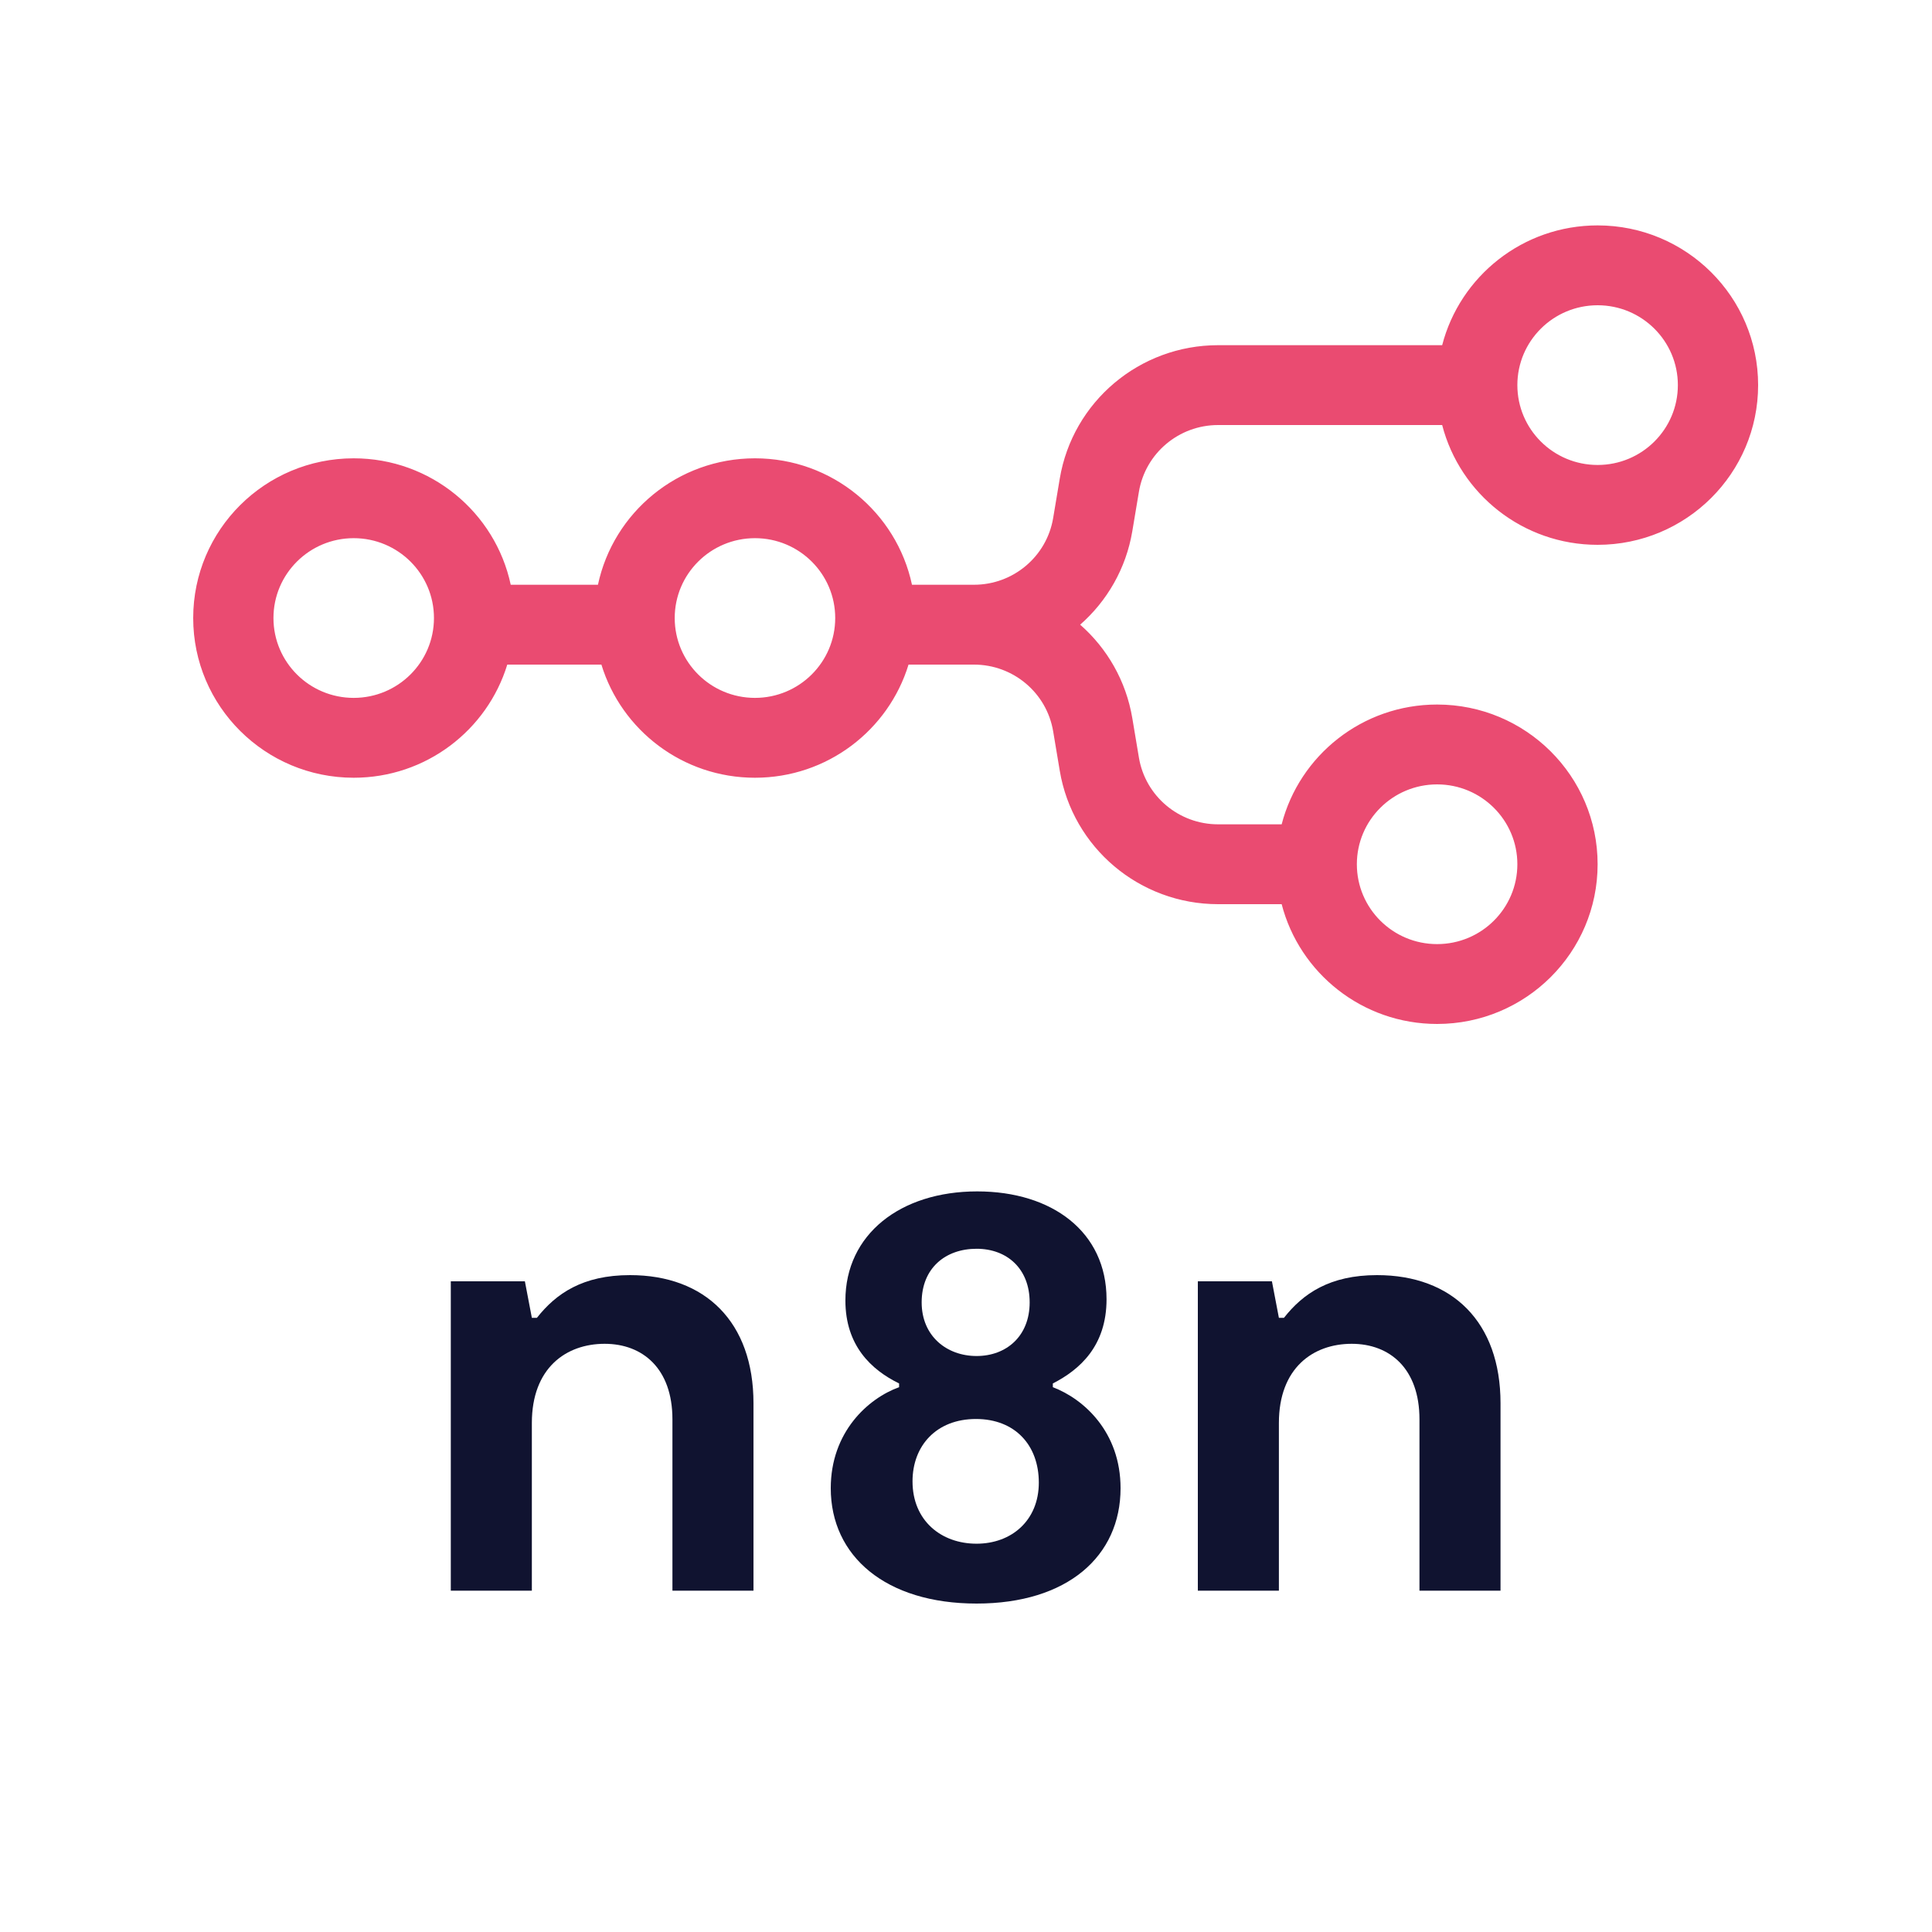
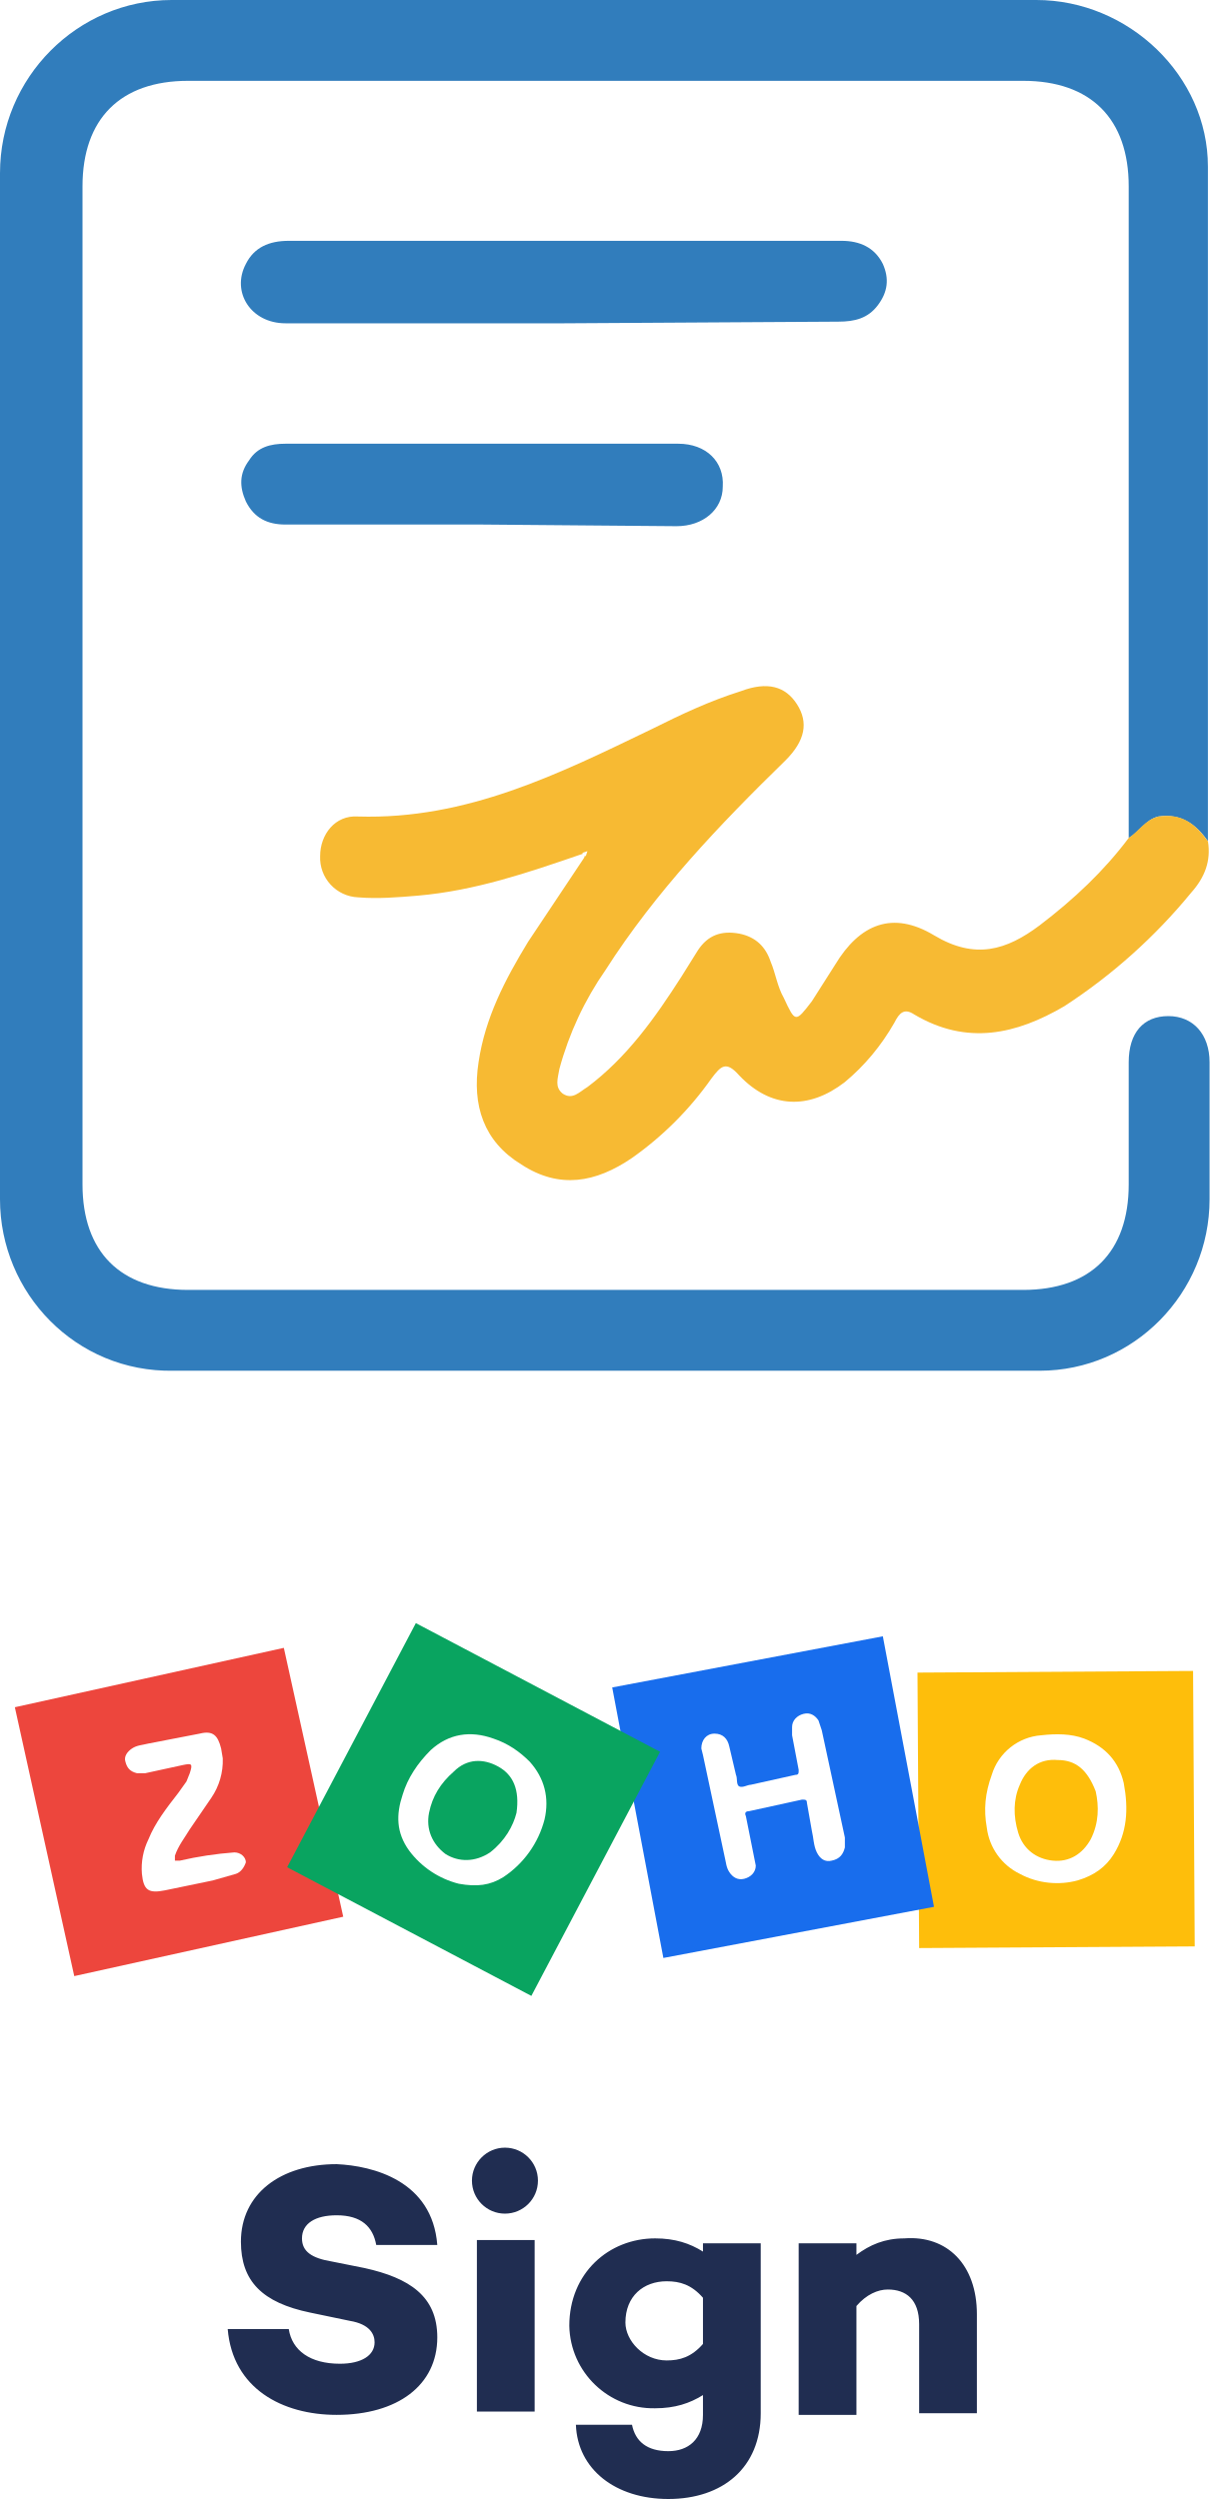
- <svg xmlns="http://www.w3.org/2000/svg" width="300" height="300" viewBox="0 0 300 300" fill="none">
-   <path fill-rule="evenodd" clip-rule="evenodd" d="M273 59.8C273 73.497 261.842 84.6 248.077 84.6C236.464 84.6 226.706 76.697 223.939 66H189.143C183.051 66 177.852 70.382 176.85 76.361L175.826 82.477C174.854 88.284 171.902 93.337 167.727 97C171.902 100.663 174.854 105.716 175.826 111.523L176.85 117.639C177.852 123.618 183.051 128 189.143 128H199.016C201.783 117.303 211.541 109.4 223.154 109.4C236.919 109.4 248.077 120.503 248.077 134.2C248.077 147.897 236.919 159 223.154 159C211.541 159 201.783 151.097 199.016 140.4H189.143C176.959 140.4 166.562 131.635 164.559 119.677L163.534 113.561C162.533 107.582 157.334 103.2 151.242 103.2H141.077C137.966 113.368 128.467 120.767 117.231 120.767C105.995 120.767 96.496 113.368 93.385 103.2H78.769C75.658 113.368 66.159 120.767 54.923 120.767C41.158 120.767 30 109.663 30 95.967C30 82.27 41.158 71.167 54.923 71.167C66.907 71.167 76.916 79.583 79.305 90.8H92.849C95.238 79.583 105.247 71.167 117.231 71.167C129.215 71.167 139.223 79.583 141.612 90.8H151.242C157.334 90.8 162.533 86.418 163.534 80.439L164.559 74.323C166.562 62.365 176.959 53.6 189.143 53.6H223.939C226.706 42.904 236.464 35 248.077 35C261.842 35 273 46.103 273 59.8ZM260.538 59.8C260.538 66.648 254.959 72.2 248.077 72.2C241.195 72.2 235.615 66.648 235.615 59.8C235.615 52.952 241.195 47.4 248.077 47.4C254.959 47.4 260.538 52.952 260.538 59.8ZM54.923 108.367C61.806 108.367 67.385 102.815 67.385 95.967C67.385 89.118 61.806 83.567 54.923 83.567C48.041 83.567 42.462 89.118 42.462 95.967C42.462 102.815 48.041 108.367 54.923 108.367ZM117.231 108.367C124.113 108.367 129.692 102.815 129.692 95.967C129.692 89.118 124.113 83.567 117.231 83.567C110.349 83.567 104.769 89.118 104.769 95.967C104.769 102.815 110.349 108.367 117.231 108.367ZM223.154 146.6C230.036 146.6 235.615 141.048 235.615 134.2C235.615 127.352 230.036 121.8 223.154 121.8C216.272 121.8 210.692 127.352 210.692 134.2C210.692 141.048 216.272 146.6 223.154 146.6Z" fill="#EA4B71" />
-   <path d="M70 247H82.586V220.963C82.586 212.412 87.896 208.665 93.894 208.665C99.794 208.665 104.415 212.508 104.415 220.386V247H117V217.888C117 205.302 109.527 198 97.827 198C90.453 198 86.323 200.882 83.373 204.629H82.586L81.504 198.961H70V247Z" fill="#101330" />
-   <path d="M163.485 215.402V214.821C167.654 212.691 171.823 209.012 171.823 201.75C171.823 191.294 163.389 185 151.738 185C139.8 185 131.273 191.681 131.273 201.944C131.273 208.915 135.254 212.691 139.611 214.821V215.402C134.78 217.145 129 222.374 129 231.088C129 241.641 137.527 249 151.642 249C165.758 249 174 241.641 174 231.088C174 222.374 168.316 217.242 163.485 215.402ZM151.642 193.908C156.38 193.908 159.885 197.006 159.885 202.234C159.885 207.463 156.285 210.561 151.642 210.561C147 210.561 143.115 207.463 143.115 202.234C143.115 196.909 146.811 193.908 151.642 193.908ZM151.642 239.705C146.146 239.705 141.696 236.123 141.696 230.023C141.696 224.504 145.389 220.34 151.546 220.34C157.611 220.34 161.307 224.407 161.307 230.216C161.307 236.123 157.042 239.705 151.642 239.705Z" fill="#101330" />
-   <path d="M186 247H198.586V220.963C198.586 212.412 203.895 208.665 209.895 208.665C215.795 208.665 220.414 212.508 220.414 220.386V247H233V217.888C233 205.302 225.527 198 213.827 198C206.454 198 202.323 200.882 199.373 204.629H198.586L197.504 198.961H186V247Z" fill="#101330" />
+ <svg xmlns="http://www.w3.org/2000/svg" baseProfile="tiny" version="1.2" viewBox="0 0 73.3 151.5">
+   <defs />
+   <path fill="#FEBE0B" d="M55.6 101.4l.1 16.7 16.7-.1-.1-16.7-16.7.1zm11.9 11c-.5.8-1.2 1.3-2.2 1.6-1.1.3-2.4.2-3.5-.4a3.6 3.6 0 01-2-2.8c-.2-1.1-.1-2.1.3-3.2a3.4 3.4 0 013-2.4c.9-.1 1.8-.1 2.6.2 1.3.5 2.1 1.4 2.4 2.7.3 1.6.2 3-.6 4.3z" />
+   <path fill="#FEBE0B" d="M64.1 106.7c-1.1-.1-1.9.5-2.3 1.5-.4.9-.4 1.9-.1 2.9.3 1 1.1 1.6 2.1 1.7 1 .1 1.8-.4 2.3-1.3.5-1 .5-2 .3-2.9-.5-1.3-1.2-1.9-2.3-1.9z" />
+   <path fill="#186DED" d="M37.1 102.3l3.1 16.4 16.4-3.1-3.1-16.4-16.4 3.1zm14.1 9.7c-.1.4-.3.7-.8.8-.4.1-.7-.1-.9-.5-.2-.4-.2-.9-.3-1.3l-.3-1.7c0-.2-.1-.2-.3-.2l-3.2.7c-.2 0-.3.1-.2.3l.5 2.5.1.5c0 .4-.3.7-.7.8-.4.1-.7-.1-.9-.4-.2-.3-.2-.6-.3-1l-1.3-6.1-.1-.4c0-.5.3-.9.8-.9s.8.3.9.8l.4 1.7c.1.2 0 .6.2.7.2.1.5-.1.7-.1l2.7-.6c.2 0 .2-.1.2-.3l-.4-2.1v-.5c0-.4.3-.7.7-.8.4-.1.7.1.9.4l.2.6 1.4 6.5v.6z" />
+   <path fill="#ED463D" d="M.9 103.5l3.6 16.3 16.3-3.6-3.6-16.3-16.3 3.6zm13.4 10.1l-1.4.4-2.9.6c-1 .2-1.3 0-1.4-1a4 4 0 01.4-2.1c.4-1 1.1-1.9 1.8-2.8l.5-.7.2-.5c.2-.6.1-.6-.4-.5l-2.3.5h-.5c-.4-.1-.6-.3-.7-.7-.1-.3.1-.6.4-.8.3-.2.6-.2 1-.3l3.1-.6c.8-.2 1.1.1 1.3.9l.1.6a4 4 0 01-.7 2.4l-1.3 1.9c-.3.5-.7 1-.9 1.6v.3h.3a22.1 22.1 0 013.3-.5c.4 0 .7.3.7.6-.1.3-.3.6-.6.7z" />
+   <g>
+     <path fill="#09A460" d="M30.2 107.1c-.9-.5-1.9-.5-2.7.3-.8.7-1.3 1.5-1.5 2.5-.2 1 .2 1.9 1 2.5.8.5 1.8.5 2.7-.1.9-.7 1.4-1.6 1.6-2.4.2-1.4-.2-2.3-1.1-2.8z" />
+     <path fill="#09A460" d="M25.2 98.4l-7.8 14.8 14.8 7.8 7.8-14.8-14.8-7.8zm5.3 15.4c-.8.5-1.6.6-2.7.4a5.4 5.4 0 01-3-2c-.8-1.1-.8-2.2-.4-3.4.3-1 .9-1.9 1.7-2.7 1.1-1 2.4-1.2 3.8-.7.9.3 1.6.8 2.2 1.4.9 1 1.2 2.2.9 3.5a6 6 0 01-2.5 3.5z" />
+   </g>
+   <g fill="#202D51">
+     <path d="M26.5 136.1h-3.7c-.2-1.1-.9-1.8-2.4-1.8-1.3 0-2.1.5-2.1 1.4 0 .8.6 1.2 1.8 1.4l2 .4c2.7.6 4.4 1.7 4.4 4.2 0 2.9-2.4 4.7-6.1 4.7-3.3 0-6.3-1.6-6.6-5.2h3.7c.2 1.3 1.3 2.1 3.1 2.1 1.3 0 2.1-.5 2.1-1.3 0-.5-.3-1.1-1.5-1.3l-2.4-.5c-2.9-.6-4.2-1.9-4.2-4.3 0-2.9 2.4-4.7 5.8-4.7 2.2.1 5.8 1 6.1 4.9zM28.6 132.2c0-1.1.9-2 2-2a2 2 0 012 2 2 2 0 01-2 2 2 2 0 01-2-2zm3.8 3.6v10.4h-3.5v-10.4h3.5zM46.1 135.8v10.5c0 3.3-2.3 5.2-5.6 5.2-3.2 0-5.5-1.8-5.6-4.5h3.4c.2 1 .9 1.6 2.2 1.6 1.2 0 2.1-.7 2.1-2.2v-1.2c-.8.5-1.7.8-2.9.8a5.1 5.1 0 01-5.2-5c0-3.2 2.4-5.3 5.2-5.3 1.2 0 2.1.3 2.9.8v-.5h3.5zm-3.5 6.3v-2.8c-.7-.8-1.4-1-2.2-1-1.4 0-2.5.9-2.5 2.5 0 1.1 1.1 2.3 2.5 2.3.8 0 1.5-.2 2.2-1zM59.2 140.3v6h-3.5v-5.4c0-1.5-.8-2.1-1.9-2.1-.6 0-1.3.3-1.9 1v6.6h-3.5V136h3.5v.7c.8-.6 1.7-1 2.9-1 2.6-.2 4.4 1.6 4.4 4.6z" />
+   </g>
+   <g>
+     <path fill="#317DBC" d="M68.4 50.8V26.6 11.3c0-4.1-2.3-6.4-6.4-6.4H11.4C7.3 4.9 5 7.2 5 11.3v60.5c0 4.1 2.3 6.4 6.4 6.4H62c4.1 0 6.4-2.3 6.4-6.4v-7.4c0-1.8.9-2.8 2.4-2.8s2.5 1.1 2.5 2.8v8.3c0 5.7-4.6 10.4-10.3 10.4H10.5C4.6 83.2 0 78.4 0 72.7V10.5C0 4.7 4.7 0 10.4 0h52.4c5.6 0 10.4 4.6 10.4 10.1V51c-.7-1-1.6-1.7-3-1.5-.8.2-1.1.9-1.8 1.3z" />
+     <path fill="#F7BA33" d="M68.4 50.8c.6-.4 1-1.1 1.8-1.3 1.4-.2 2.2.4 3 1.5.2 1.2-.2 2.2-1 3.1a33.7 33.7 0 01-7.7 6.9c-2.9 1.7-5.9 2.4-9.1.5-.6-.4-.9-.1-1.2.5-.8 1.4-1.8 2.6-3 3.6-2.2 1.7-4.5 1.6-6.4-.4-.8-.9-1.1-.6-1.7.2a19.9 19.9 0 01-4.8 4.8c-2.2 1.5-4.4 1.9-6.7.4-2.3-1.4-3-3.6-2.6-6.2.4-2.7 1.6-5 3-7.3l3.4-5.1.1-.3-.3.1c-3.2 1.1-6.4 2.2-9.9 2.5-1.2.1-2.4.2-3.6.1a2.4 2.4 0 01-2.3-2.5c0-1.3.9-2.5 2.3-2.4 6.6.2 12.2-2.6 17.8-5.3 1.8-.9 3.5-1.7 5.4-2.3 1.6-.6 2.7-.3 3.4.8.7 1.1.5 2.2-.7 3.4-4 3.9-7.9 8-10.9 12.7a19.3 19.3 0 00-2.8 6c-.1.6-.3 1.1.2 1.5.6.4 1-.1 1.5-.4 2.4-1.8 4.1-4.2 5.7-6.7l1-1.6c.6-.9 1.4-1.2 2.5-1 1 .2 1.6.8 1.9 1.7.3.7.4 1.5.8 2.2.7 1.5.7 1.5 1.7.2l1.4-2.2c1.5-2.5 3.5-3.3 6-1.8 2.5 1.5 4.4.9 6.4-.6 2.1-1.6 3.9-3.3 5.4-5.3z" />
+     <path fill="#317DBC" d="M34.2 19.6H17.3c-2.1 0-3.3-1.9-2.4-3.6.5-1 1.4-1.4 2.6-1.4H51c1.1 0 2 .4 2.5 1.4.4.9.3 1.7-.3 2.5s-1.4 1-2.4 1l-16.6.1zM29.2 31.8H17.3c-1.1 0-1.9-.4-2.4-1.4-.4-.9-.4-1.7.2-2.5.5-.8 1.3-1 2.2-1h23.8c1.7 0 2.8 1.1 2.7 2.6 0 1.4-1.2 2.4-2.8 2.4l-11.8-.1z" />
+     <path fill="#FEFEFE" d="M35.3 51.7l.3-.1-.1.3a.2.2 0 01-.2-.2z" />
+   </g>
</svg>
